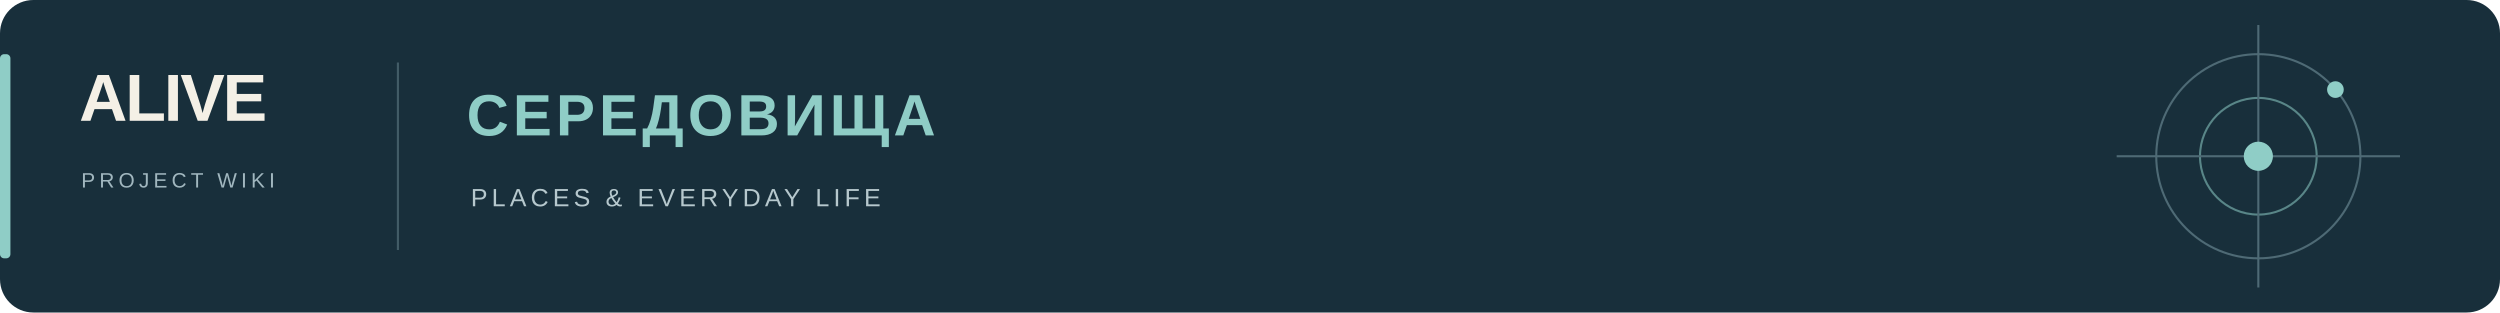
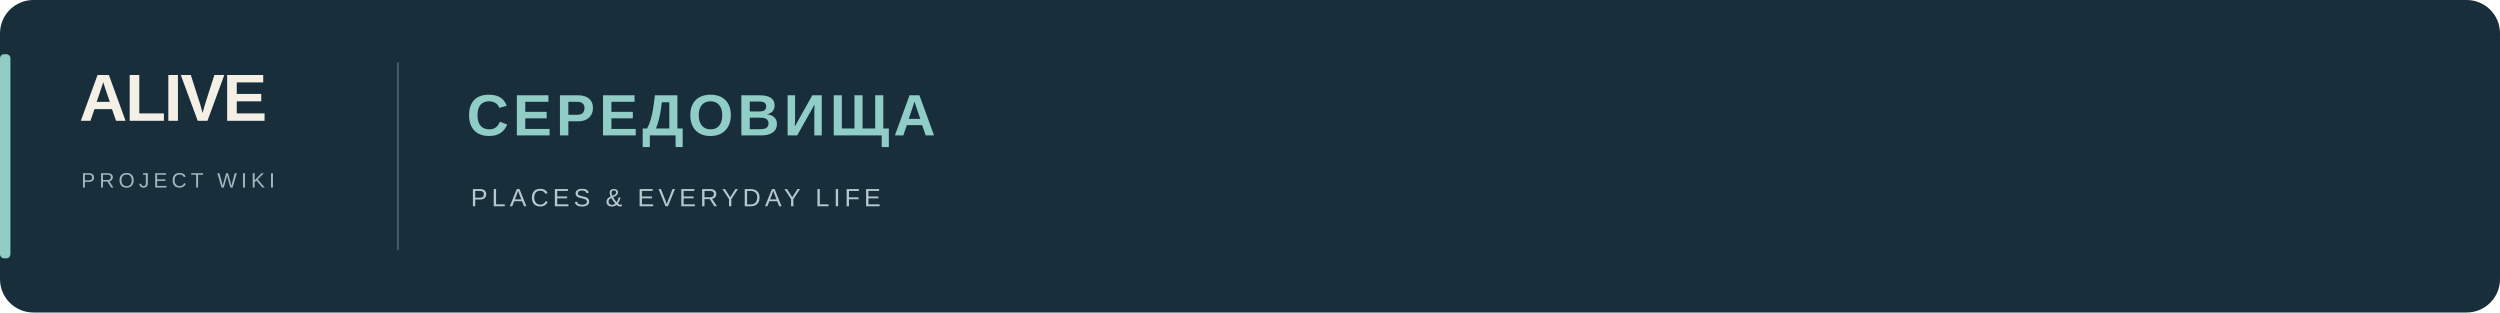
<svg xmlns="http://www.w3.org/2000/svg" width="1200" height="150" viewBox="0 0 1200 150" role="img" aria-labelledby="title desc">
  <rect width="1200" height="150" rx="16" fill="#182f3b" />
  <rect x="0" y="26" width="5" height="98" rx="2" fill="#8fcdc6" />
  <text x="38" y="58" fill="#f4f0e6" font-family="Arial,Helvetica,sans-serif" font-size="32" font-weight="700" letter-spacing="-1">ALIVE</text>
  <text x="39" y="90" fill="#a1b7bf" font-family="Arial,Helvetica,sans-serif" font-size="10" letter-spacing="2">PROJECT WIKI</text>
  <path d="M191 30v90" stroke="#425c67" />
  <text x="224" y="65" fill="#8fcdc6" font-family="Arial,Helvetica,sans-serif" font-size="28" font-weight="700" letter-spacing="2">СЕРЕДОВИЩА</text>
  <text x="226" y="99" fill="#b6c8cd" font-family="Arial,Helvetica,sans-serif" font-size="12" letter-spacing="2">PLACES &amp; EVERYDAY LIFE</text>
-   <circle cx="1084" cy="75" r="49" fill="none" stroke="#4e6a75" />
-   <circle cx="1084" cy="75" r="28" fill="none" stroke="#8fcdc6" stroke-opacity=".55" />
-   <path d="M1016 75h136M1084 12v126" stroke="#4e6a75" />
-   <circle cx="1084" cy="75" r="7" fill="#8fcdc6" />
-   <circle cx="1121" cy="43" r="4" fill="#8fcdc6" />
</svg>
